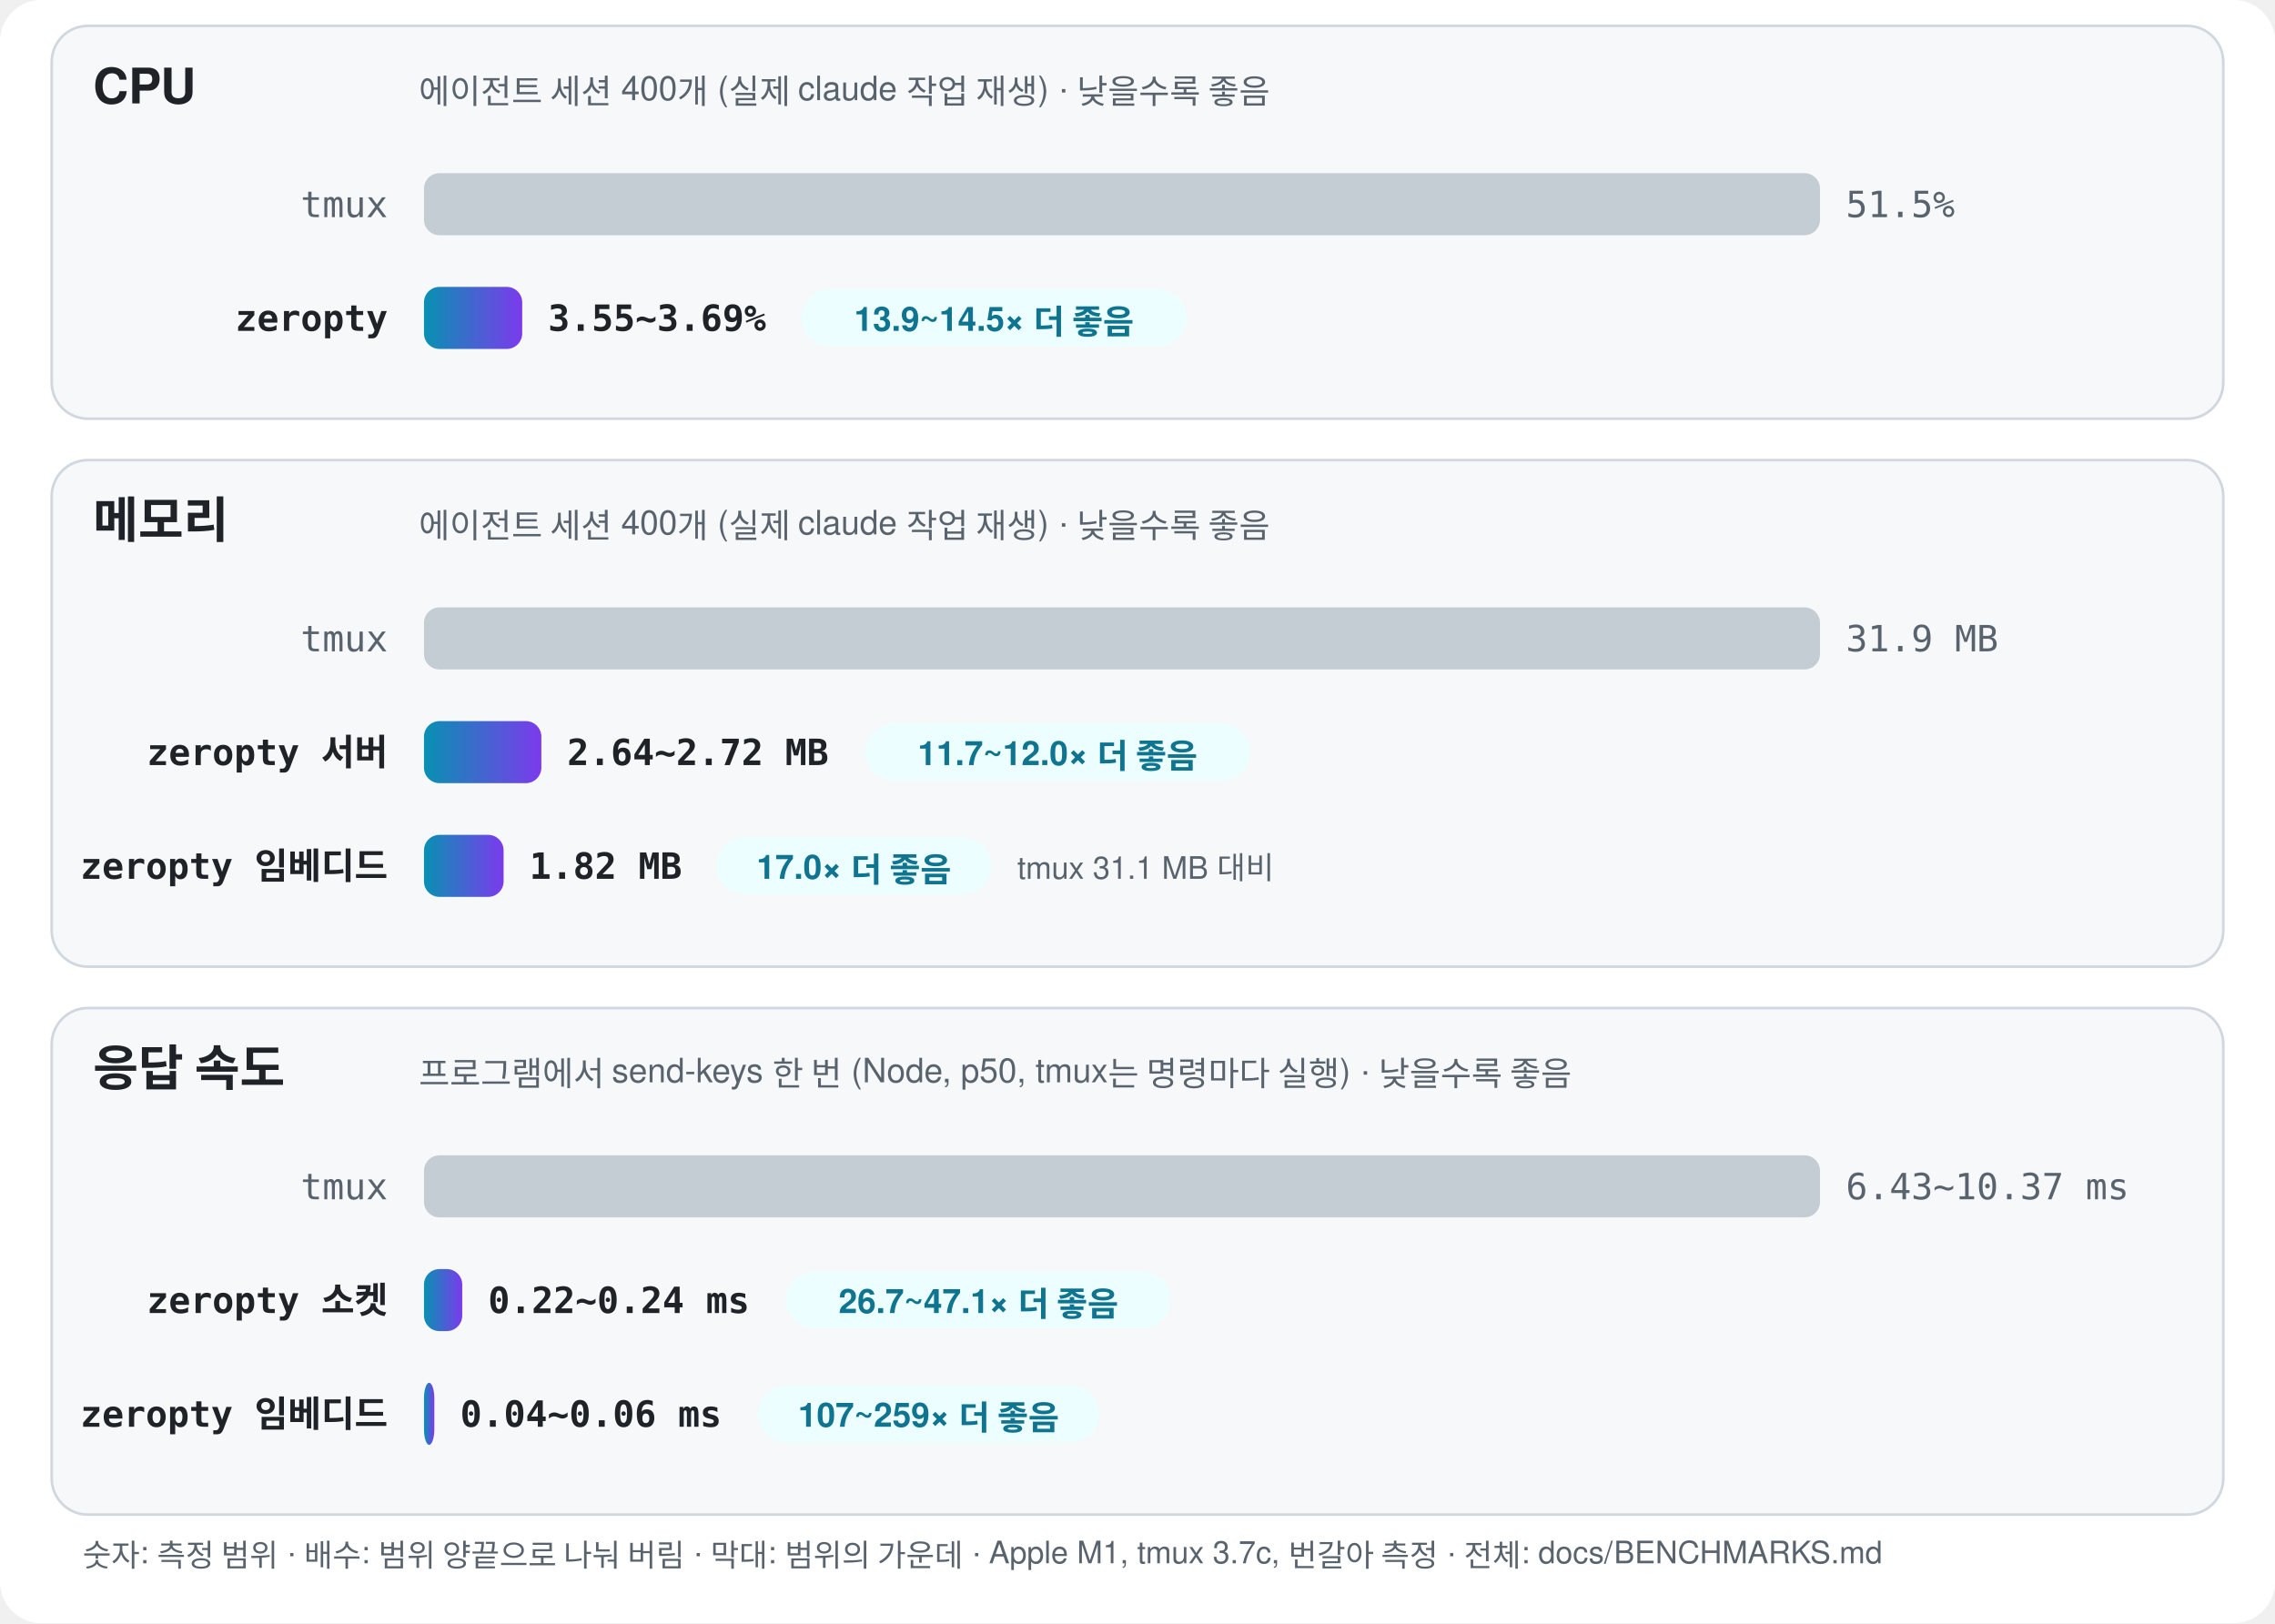
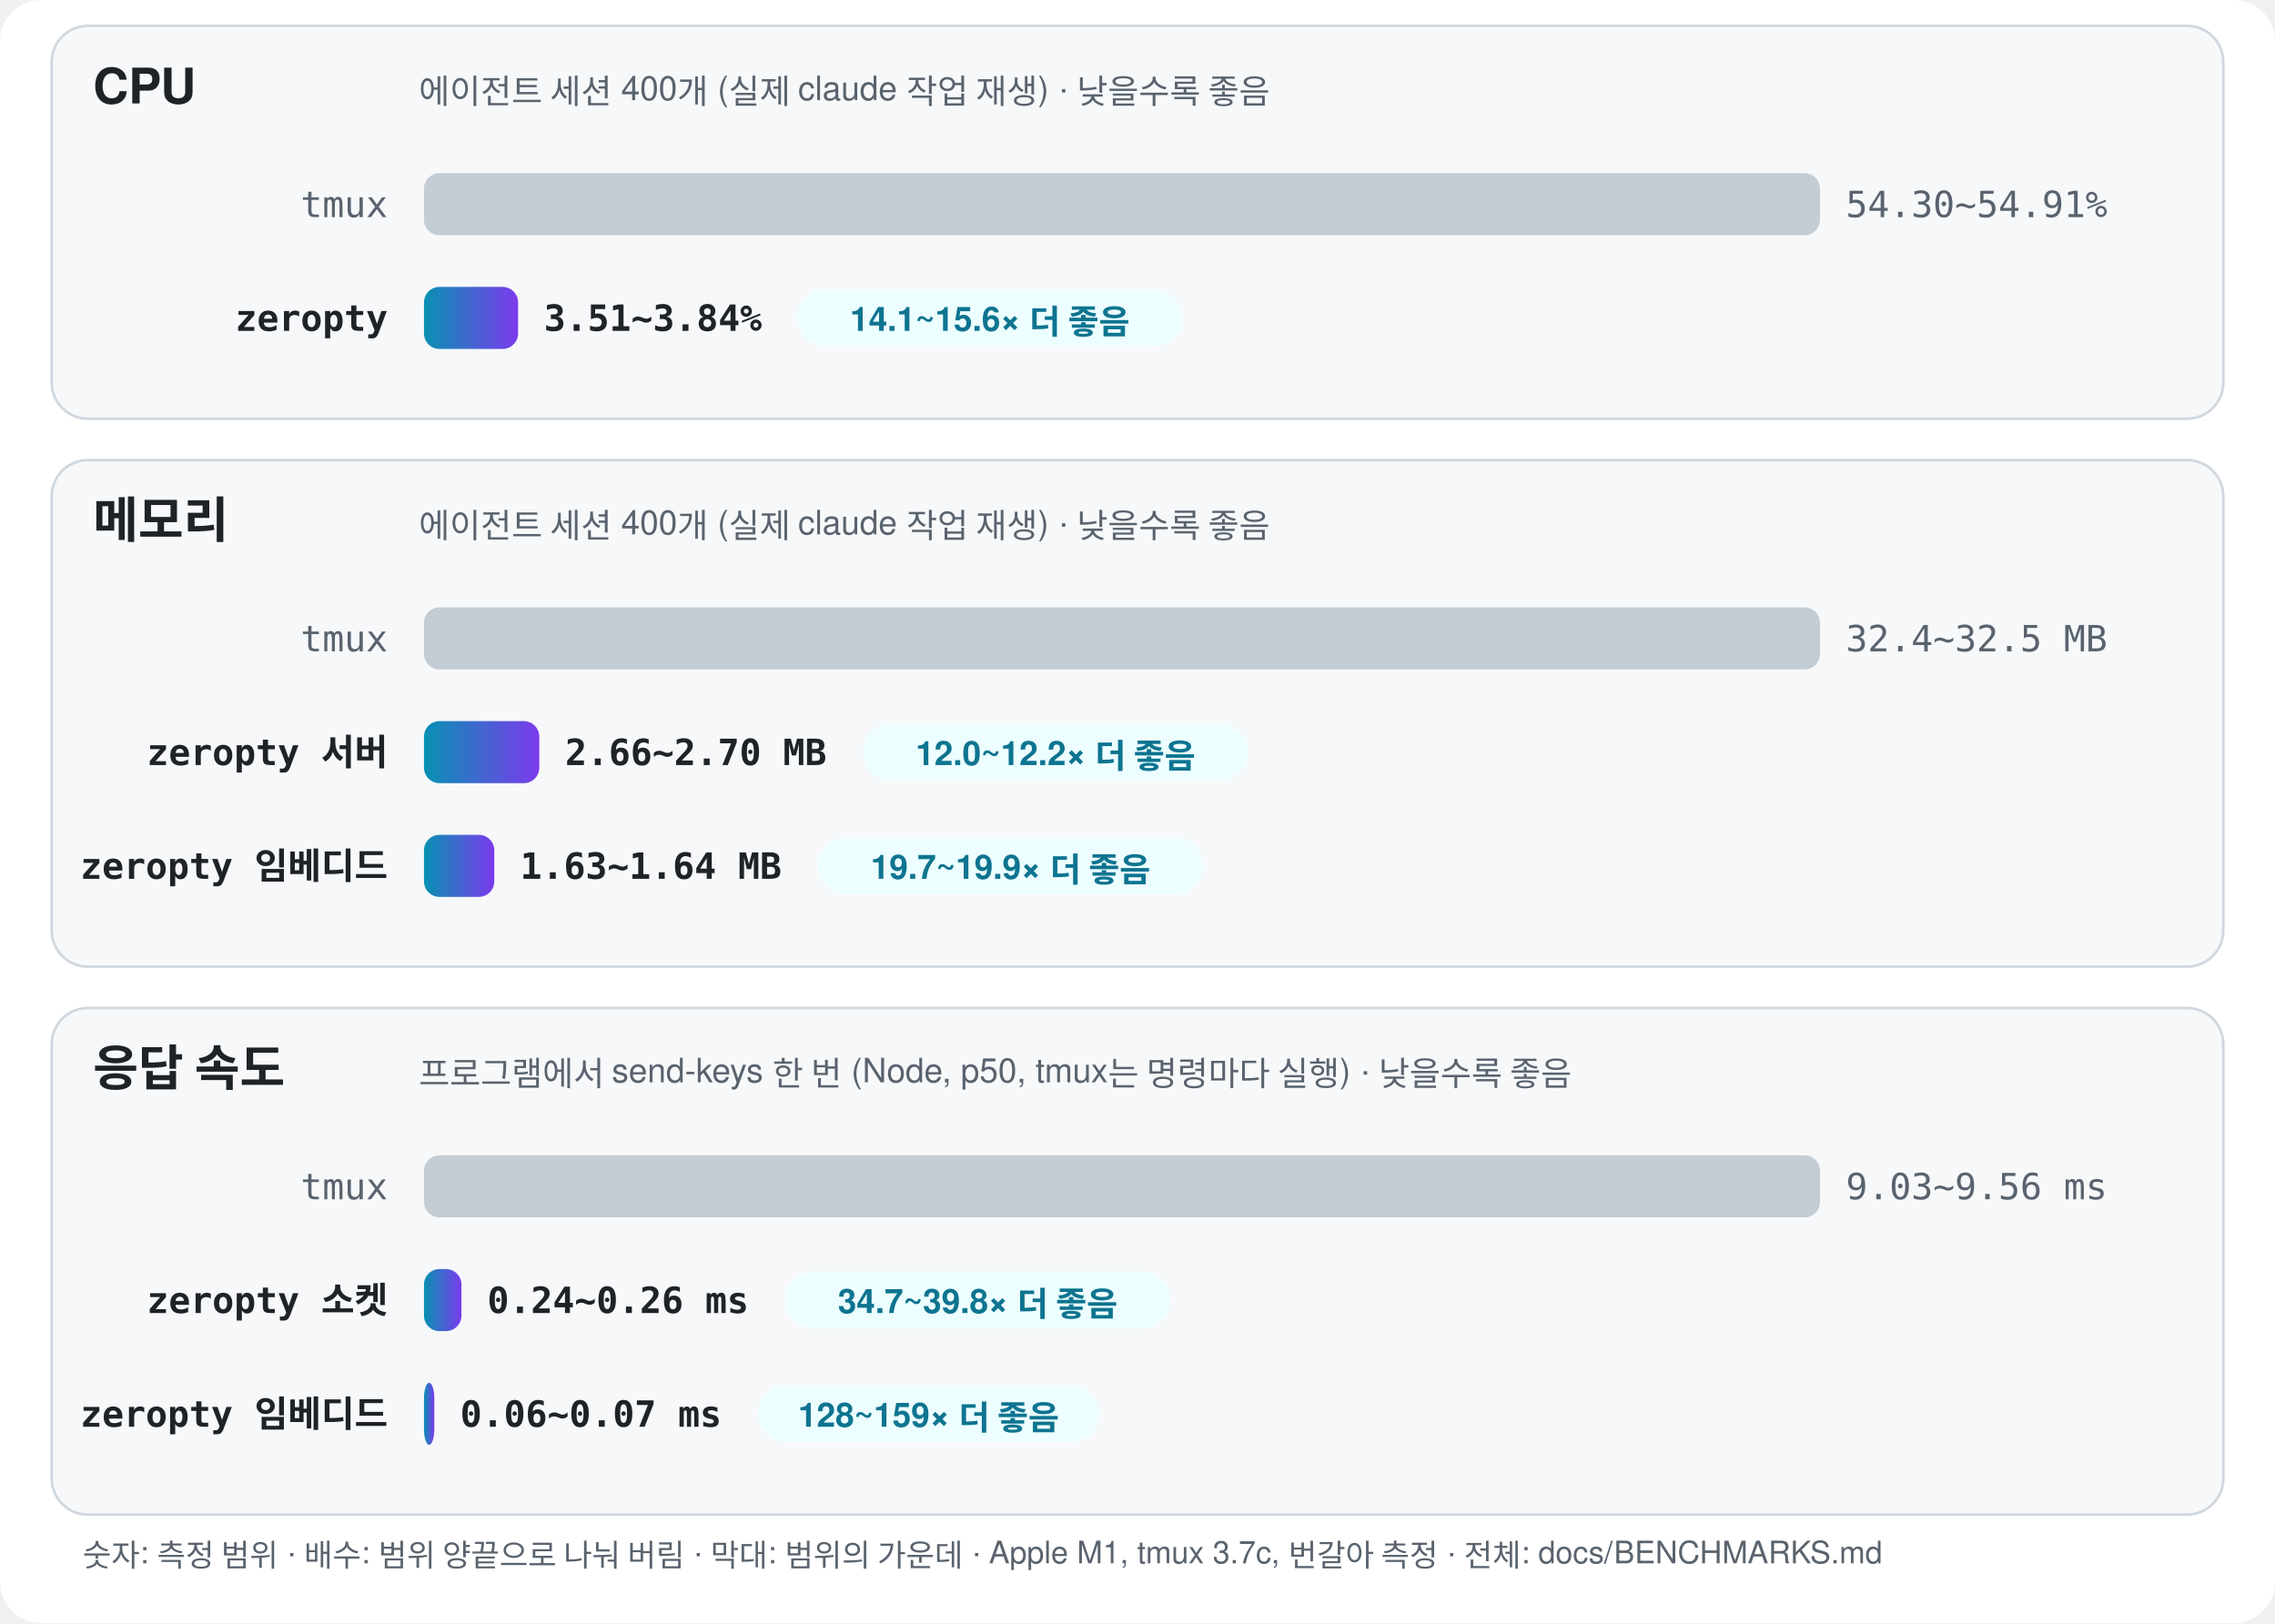
<svg xmlns="http://www.w3.org/2000/svg" width="880" height="628" viewBox="0 0 880 628">
  <rect width="100%" height="100%" rx="16" fill="#ffffff" />
  <defs>
    <linearGradient id="g" x1="0" y1="0" x2="1" y2="0">
      <stop offset="0" stop-color="#0891b2" />
      <stop offset="1" stop-color="#7c3aed" />
    </linearGradient>
  </defs>
  <rect x="20" y="10" width="840" height="152" rx="14" fill="#f6f8fa" stroke="#d0d7de" />
  <text x="36" y="40" font-family="-apple-system, BlinkMacSystemFont, 'Segoe UI', 'Apple SD Gothic Neo', 'Noto Sans KR', Helvetica, Arial, sans-serif" font-size="19" font-weight="700" fill="#1f2328">CPU</text>
  <text x="162" y="40" font-family="-apple-system, BlinkMacSystemFont, 'Segoe UI', 'Apple SD Gothic Neo', 'Noto Sans KR', Helvetica, Arial, sans-serif" font-size="13" fill="#59636e">에이전트 세션 400개 (실제 claude 작업 재생) · 낮을수록 좋음</text>
  <text x="150" y="84" text-anchor="end" font-family="ui-monospace, SFMono-Regular, 'SF Mono', Menlo, Consolas, monospace" font-size="14" font-weight="500" fill="#59636e">tmux</text>
  <rect x="164" y="67" width="540.0" height="24" rx="6" fill="#c4ccd4" />
-   <text x="714.0" y="84" font-family="ui-monospace, SFMono-Regular, 'SF Mono', Menlo, Consolas, monospace" font-size="14" font-weight="500" fill="#59636e">51.5%</text>
+   <text x="714.0" y="84" font-family="ui-monospace, SFMono-Regular, 'SF Mono', Menlo, Consolas, monospace" font-size="14" font-weight="500" fill="#59636e">54.30~54.91%</text>
  <text x="150" y="128" text-anchor="end" font-family="ui-monospace, SFMono-Regular, 'SF Mono', Menlo, Consolas, monospace" font-size="14" font-weight="700" fill="#1f2328">zeropty</text>
-   <rect x="164" y="111" width="38.0" height="24" rx="6" fill="url(#g)" />
-   <text x="212.0" y="128" font-family="ui-monospace, SFMono-Regular, 'SF Mono', Menlo, Consolas, monospace" font-size="14" font-weight="700" fill="#1f2328">3.55~3.69%</text>
-   <rect x="310.0" y="112" width="149" height="22" rx="11" fill="#ecfeff" />
-   <text x="384.5" y="128" text-anchor="middle" font-family="-apple-system, BlinkMacSystemFont, 'Segoe UI', 'Apple SD Gothic Neo', 'Noto Sans KR', Helvetica, Arial, sans-serif" font-size="13" font-weight="700" fill="#0e7490">13.9~14.5× 더 좋음</text>
+   <rect x="164" y="111" width="36.4" height="24" rx="6" fill="url(#g)" />
+   <text x="210.4" y="128" font-family="ui-monospace, SFMono-Regular, 'SF Mono', Menlo, Consolas, monospace" font-size="14" font-weight="700" fill="#1f2328">3.51~3.84%</text>
+   <rect x="308.4" y="112" width="149" height="22" rx="11" fill="#ecfeff" />
+   <text x="382.9" y="128" text-anchor="middle" font-family="-apple-system, BlinkMacSystemFont, 'Segoe UI', 'Apple SD Gothic Neo', 'Noto Sans KR', Helvetica, Arial, sans-serif" font-size="13" font-weight="700" fill="#0e7490">14.1~15.6× 더 좋음</text>
  <rect x="20" y="178" width="840" height="196" rx="14" fill="#f6f8fa" stroke="#d0d7de" />
  <text x="36" y="208" font-family="-apple-system, BlinkMacSystemFont, 'Segoe UI', 'Apple SD Gothic Neo', 'Noto Sans KR', Helvetica, Arial, sans-serif" font-size="19" font-weight="700" fill="#1f2328">메모리</text>
  <text x="162" y="208" font-family="-apple-system, BlinkMacSystemFont, 'Segoe UI', 'Apple SD Gothic Neo', 'Noto Sans KR', Helvetica, Arial, sans-serif" font-size="13" fill="#59636e">에이전트 세션 400개 (실제 claude 작업 재생) · 낮을수록 좋음</text>
  <text x="150" y="252" text-anchor="end" font-family="ui-monospace, SFMono-Regular, 'SF Mono', Menlo, Consolas, monospace" font-size="14" font-weight="500" fill="#59636e">tmux</text>
  <rect x="164" y="235" width="540.0" height="24" rx="6" fill="#c4ccd4" />
-   <text x="714.0" y="252" font-family="ui-monospace, SFMono-Regular, 'SF Mono', Menlo, Consolas, monospace" font-size="14" font-weight="500" fill="#59636e">31.9 MB</text>
+   <text x="714.0" y="252" font-family="ui-monospace, SFMono-Regular, 'SF Mono', Menlo, Consolas, monospace" font-size="14" font-weight="500" fill="#59636e">32.4~32.5 MB</text>
  <text x="150" y="296" text-anchor="end" font-family="ui-monospace, SFMono-Regular, 'SF Mono', Menlo, Consolas, monospace" font-size="14" font-weight="700" fill="#1f2328">zeropty 서버</text>
-   <rect x="164" y="279" width="45.4" height="24" rx="6" fill="url(#g)" />
-   <text x="219.4" y="296" font-family="ui-monospace, SFMono-Regular, 'SF Mono', Menlo, Consolas, monospace" font-size="14" font-weight="700" fill="#1f2328">2.64~2.72 MB</text>
-   <rect x="334.6" y="280" width="149" height="22" rx="11" fill="#ecfeff" />
-   <text x="409.1" y="296" text-anchor="middle" font-family="-apple-system, BlinkMacSystemFont, 'Segoe UI', 'Apple SD Gothic Neo', 'Noto Sans KR', Helvetica, Arial, sans-serif" font-size="13" font-weight="700" fill="#0e7490">11.7~12.0× 더 좋음</text>
+   <rect x="164" y="279" width="44.6" height="24" rx="6" fill="url(#g)" />
+   <text x="218.6" y="296" font-family="ui-monospace, SFMono-Regular, 'SF Mono', Menlo, Consolas, monospace" font-size="14" font-weight="700" fill="#1f2328">2.66~2.70 MB</text>
+   <rect x="333.8" y="280" width="149" height="22" rx="11" fill="#ecfeff" />
+   <text x="408.3" y="296" text-anchor="middle" font-family="-apple-system, BlinkMacSystemFont, 'Segoe UI', 'Apple SD Gothic Neo', 'Noto Sans KR', Helvetica, Arial, sans-serif" font-size="13" font-weight="700" fill="#0e7490">12.0~12.2× 더 좋음</text>
  <text x="150" y="340" text-anchor="end" font-family="ui-monospace, SFMono-Regular, 'SF Mono', Menlo, Consolas, monospace" font-size="14" font-weight="700" fill="#1f2328">zeropty 임베디드</text>
-   <rect x="164" y="323" width="30.8" height="24" rx="6" fill="url(#g)" />
-   <text x="204.8" y="340" font-family="ui-monospace, SFMono-Regular, 'SF Mono', Menlo, Consolas, monospace" font-size="14" font-weight="700" fill="#1f2328">1.82 MB</text>
-   <rect x="277.0" y="324" width="106.5" height="22" rx="11" fill="#ecfeff" />
-   <text x="330.3" y="340" text-anchor="middle" font-family="-apple-system, BlinkMacSystemFont, 'Segoe UI', 'Apple SD Gothic Neo', 'Noto Sans KR', Helvetica, Arial, sans-serif" font-size="13" font-weight="700" fill="#0e7490">17.0× 더 좋음</text>
-   <text x="393.5" y="340" font-family="-apple-system, BlinkMacSystemFont, 'Segoe UI', 'Apple SD Gothic Neo', 'Noto Sans KR', Helvetica, Arial, sans-serif" font-size="12" fill="#59636e">tmux 31.1 MB 대비</text>
+   <rect x="164" y="323" width="27.2" height="24" rx="6" fill="url(#g)" />
+   <text x="201.2" y="340" font-family="ui-monospace, SFMono-Regular, 'SF Mono', Menlo, Consolas, monospace" font-size="14" font-weight="700" fill="#1f2328">1.63~1.64 MB</text>
+   <rect x="316.4" y="324" width="149" height="22" rx="11" fill="#ecfeff" />
+   <text x="390.9" y="340" text-anchor="middle" font-family="-apple-system, BlinkMacSystemFont, 'Segoe UI', 'Apple SD Gothic Neo', 'Noto Sans KR', Helvetica, Arial, sans-serif" font-size="13" font-weight="700" fill="#0e7490">19.7~19.9× 더 좋음</text>
  <rect x="20" y="390" width="840" height="196" rx="14" fill="#f6f8fa" stroke="#d0d7de" />
  <text x="36" y="420" font-family="-apple-system, BlinkMacSystemFont, 'Segoe UI', 'Apple SD Gothic Neo', 'Noto Sans KR', Helvetica, Arial, sans-serif" font-size="19" font-weight="700" fill="#1f2328">응답 속도</text>
  <text x="162" y="420" font-family="-apple-system, BlinkMacSystemFont, 'Segoe UI', 'Apple SD Gothic Neo', 'Noto Sans KR', Helvetica, Arial, sans-serif" font-size="13" fill="#59636e">프로그램에서 send-keys 한 번 (Node, p50, tmux는 명령마다 실행) · 낮을수록 좋음</text>
  <text x="150" y="464" text-anchor="end" font-family="ui-monospace, SFMono-Regular, 'SF Mono', Menlo, Consolas, monospace" font-size="14" font-weight="500" fill="#59636e">tmux</text>
  <rect x="164" y="447" width="540.0" height="24" rx="6" fill="#c4ccd4" />
-   <text x="714.0" y="464" font-family="ui-monospace, SFMono-Regular, 'SF Mono', Menlo, Consolas, monospace" font-size="14" font-weight="500" fill="#59636e">6.43~10.37 ms</text>
+   <text x="714.0" y="464" font-family="ui-monospace, SFMono-Regular, 'SF Mono', Menlo, Consolas, monospace" font-size="14" font-weight="500" fill="#59636e">9.03~9.56 ms</text>
  <text x="150" y="508" text-anchor="end" font-family="ui-monospace, SFMono-Regular, 'SF Mono', Menlo, Consolas, monospace" font-size="14" font-weight="700" fill="#1f2328">zeropty 소켓</text>
-   <rect x="164" y="491" width="14.8" height="24" rx="6" fill="url(#g)" />
-   <text x="188.8" y="508" font-family="ui-monospace, SFMono-Regular, 'SF Mono', Menlo, Consolas, monospace" font-size="14" font-weight="700" fill="#1f2328">0.22~0.24 ms</text>
-   <rect x="304.0" y="492" width="149" height="22" rx="11" fill="#ecfeff" />
-   <text x="378.5" y="508" text-anchor="middle" font-family="-apple-system, BlinkMacSystemFont, 'Segoe UI', 'Apple SD Gothic Neo', 'Noto Sans KR', Helvetica, Arial, sans-serif" font-size="13" font-weight="700" fill="#0e7490">26.7~47.1× 더 좋음</text>
+   <rect x="164" y="491" width="14.5" height="24" rx="6" fill="url(#g)" />
+   <text x="188.5" y="508" font-family="ui-monospace, SFMono-Regular, 'SF Mono', Menlo, Consolas, monospace" font-size="14" font-weight="700" fill="#1f2328">0.24~0.26 ms</text>
+   <rect x="303.7" y="492" width="149" height="22" rx="11" fill="#ecfeff" />
+   <text x="378.2" y="508" text-anchor="middle" font-family="-apple-system, BlinkMacSystemFont, 'Segoe UI', 'Apple SD Gothic Neo', 'Noto Sans KR', Helvetica, Arial, sans-serif" font-size="13" font-weight="700" fill="#0e7490">34.7~39.8× 더 좋음</text>
  <text x="150" y="552" text-anchor="end" font-family="ui-monospace, SFMono-Regular, 'SF Mono', Menlo, Consolas, monospace" font-size="14" font-weight="700" fill="#1f2328">zeropty 임베디드</text>
  <rect x="164" y="535" width="4.0" height="24" rx="6" fill="url(#g)" />
-   <text x="178.0" y="552" font-family="ui-monospace, SFMono-Regular, 'SF Mono', Menlo, Consolas, monospace" font-size="14" font-weight="700" fill="#1f2328">0.04~0.06 ms</text>
+   <text x="178.0" y="552" font-family="ui-monospace, SFMono-Regular, 'SF Mono', Menlo, Consolas, monospace" font-size="14" font-weight="700" fill="#1f2328">0.06~0.07 ms</text>
  <rect x="293.2" y="536" width="132" height="22" rx="11" fill="#ecfeff" />
-   <text x="359.2" y="552" text-anchor="middle" font-family="-apple-system, BlinkMacSystemFont, 'Segoe UI', 'Apple SD Gothic Neo', 'Noto Sans KR', Helvetica, Arial, sans-serif" font-size="13" font-weight="700" fill="#0e7490">107~259× 더 좋음</text>
+   <text x="359.2" y="552" text-anchor="middle" font-family="-apple-system, BlinkMacSystemFont, 'Segoe UI', 'Apple SD Gothic Neo', 'Noto Sans KR', Helvetica, Arial, sans-serif" font-size="13" font-weight="700" fill="#0e7490">128~159× 더 좋음</text>
  <text x="32" y="606" font-family="-apple-system, BlinkMacSystemFont, 'Segoe UI', 'Apple SD Gothic Neo', 'Noto Sans KR', Helvetica, Arial, sans-serif" font-size="12" fill="#59636e">숫자: 측정 범위 · 배수: 범위 양끝으로 나눠 버림 · 막대: 범위의 가운데 · Apple M1, tmux 3.7c, 번갈아 측정 · 전체: docs/BENCHMARKS.md</text>
</svg>
